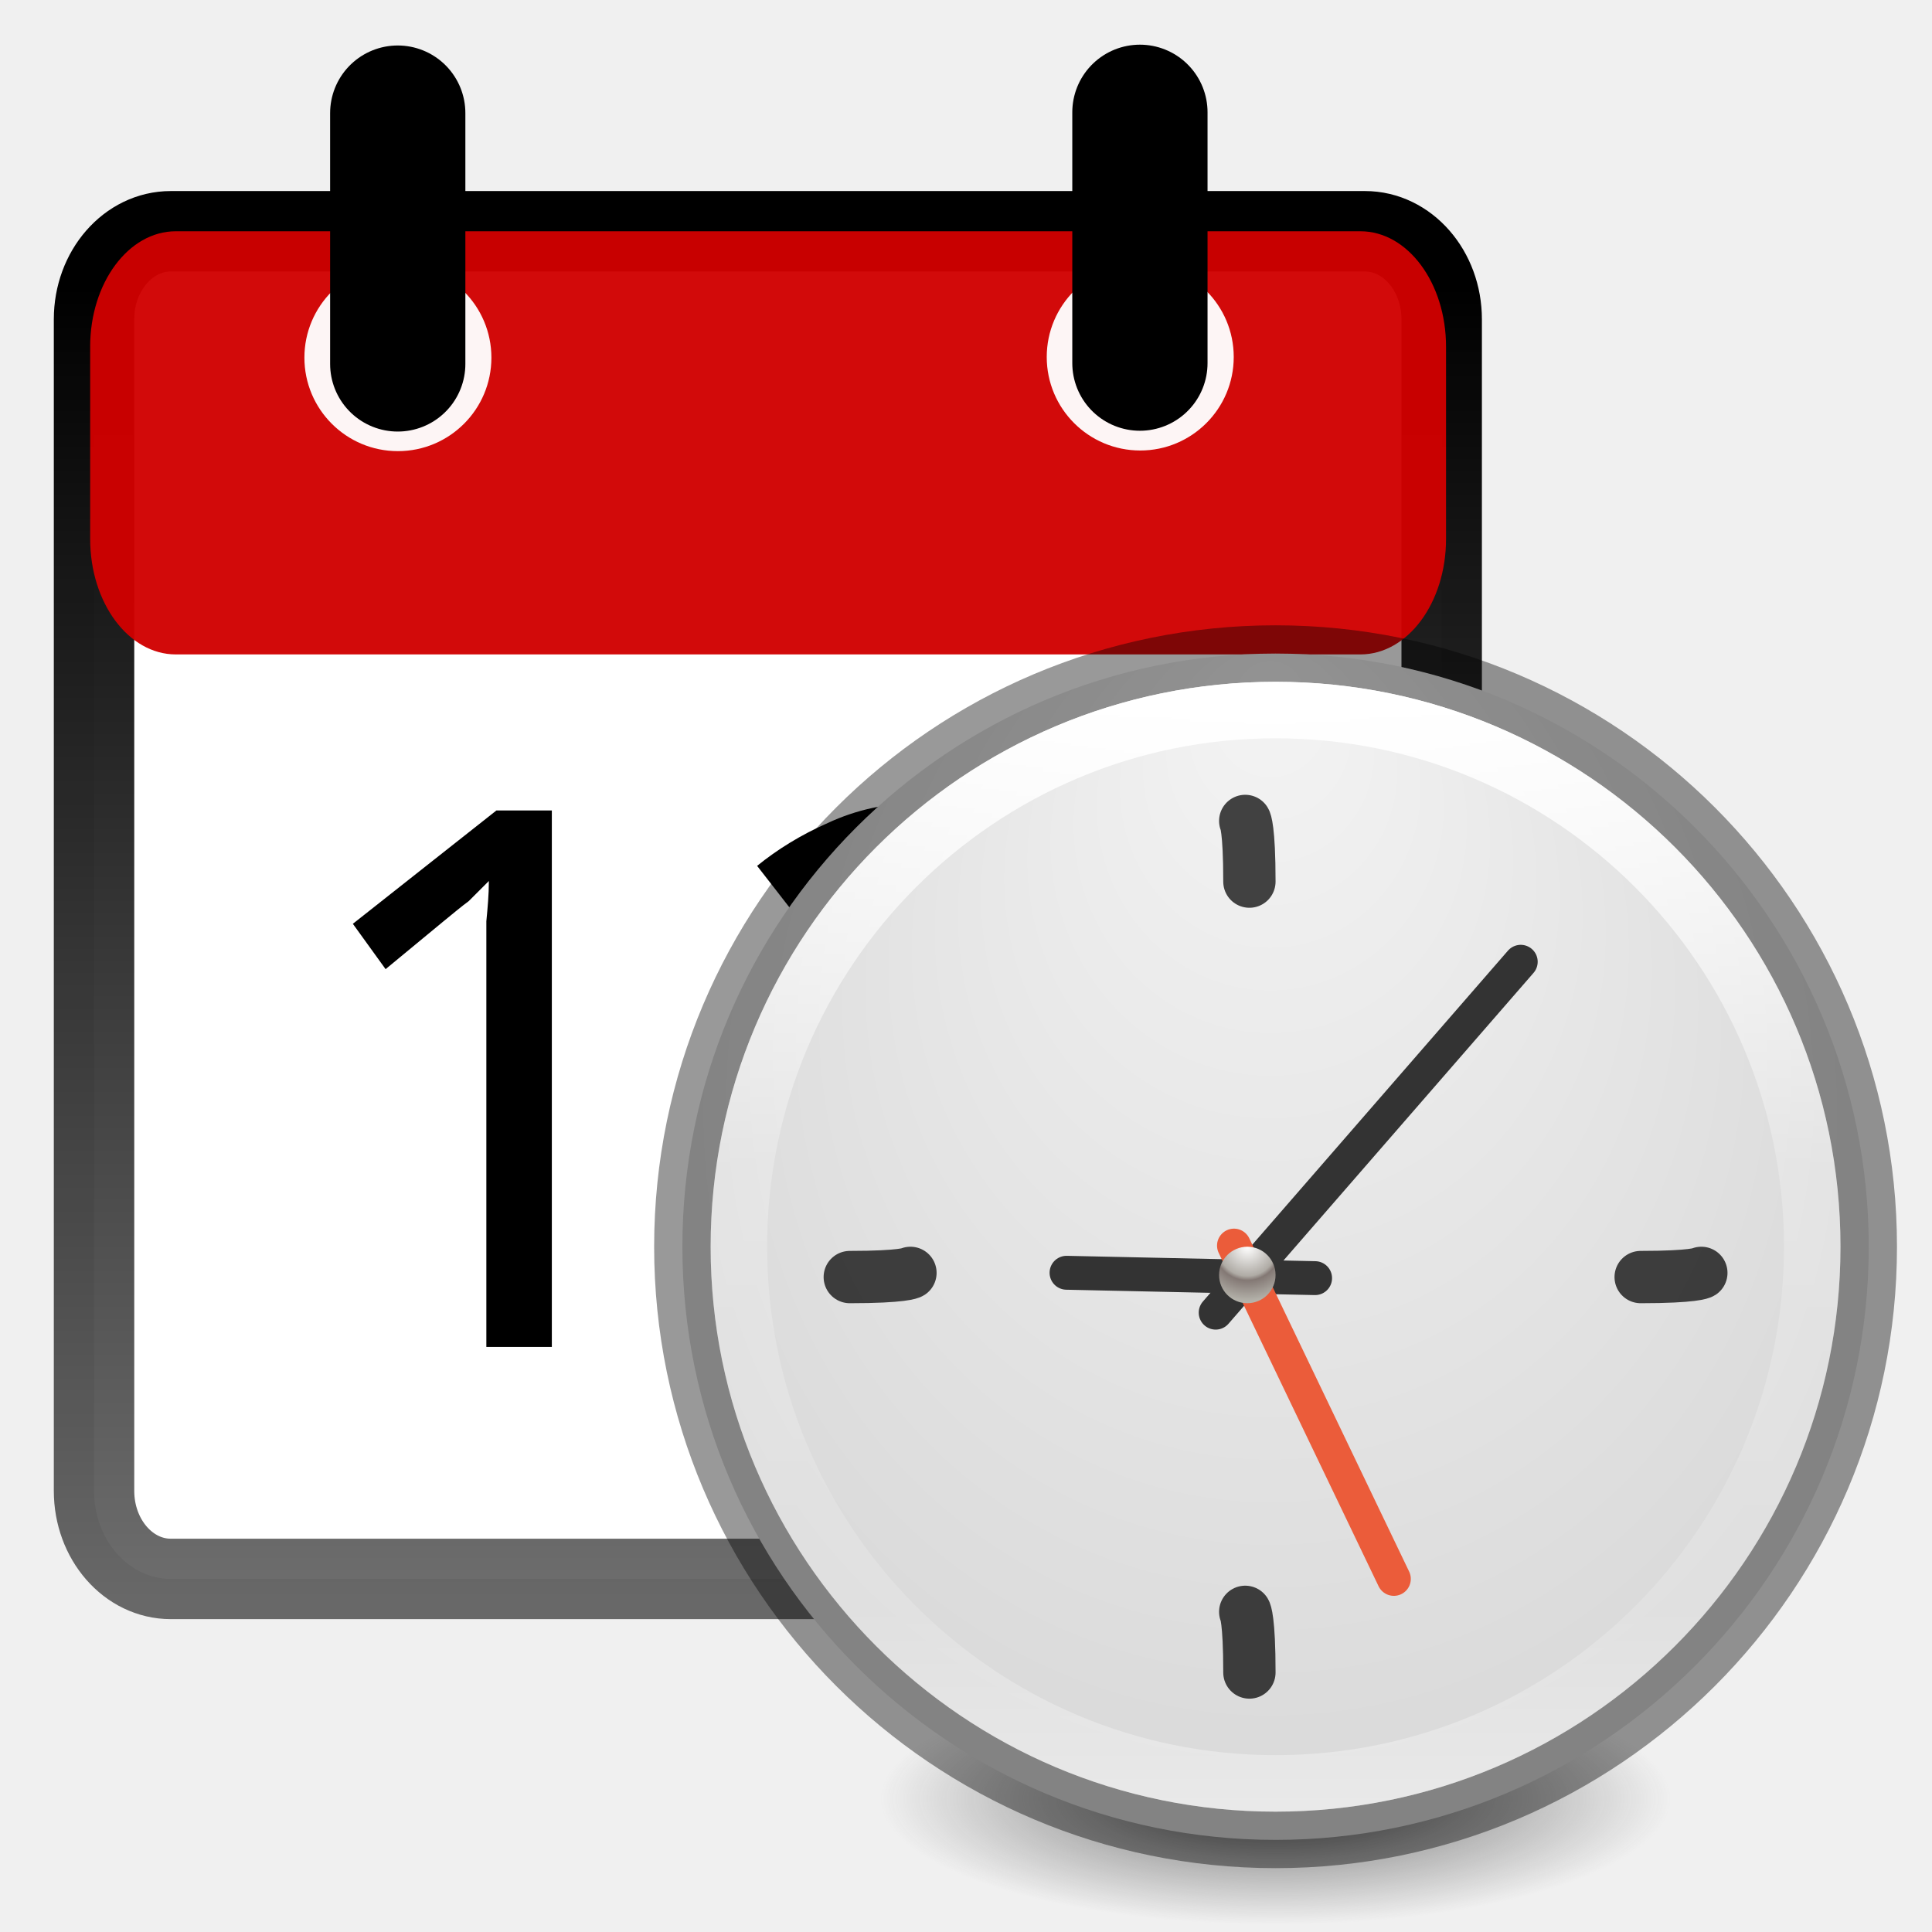
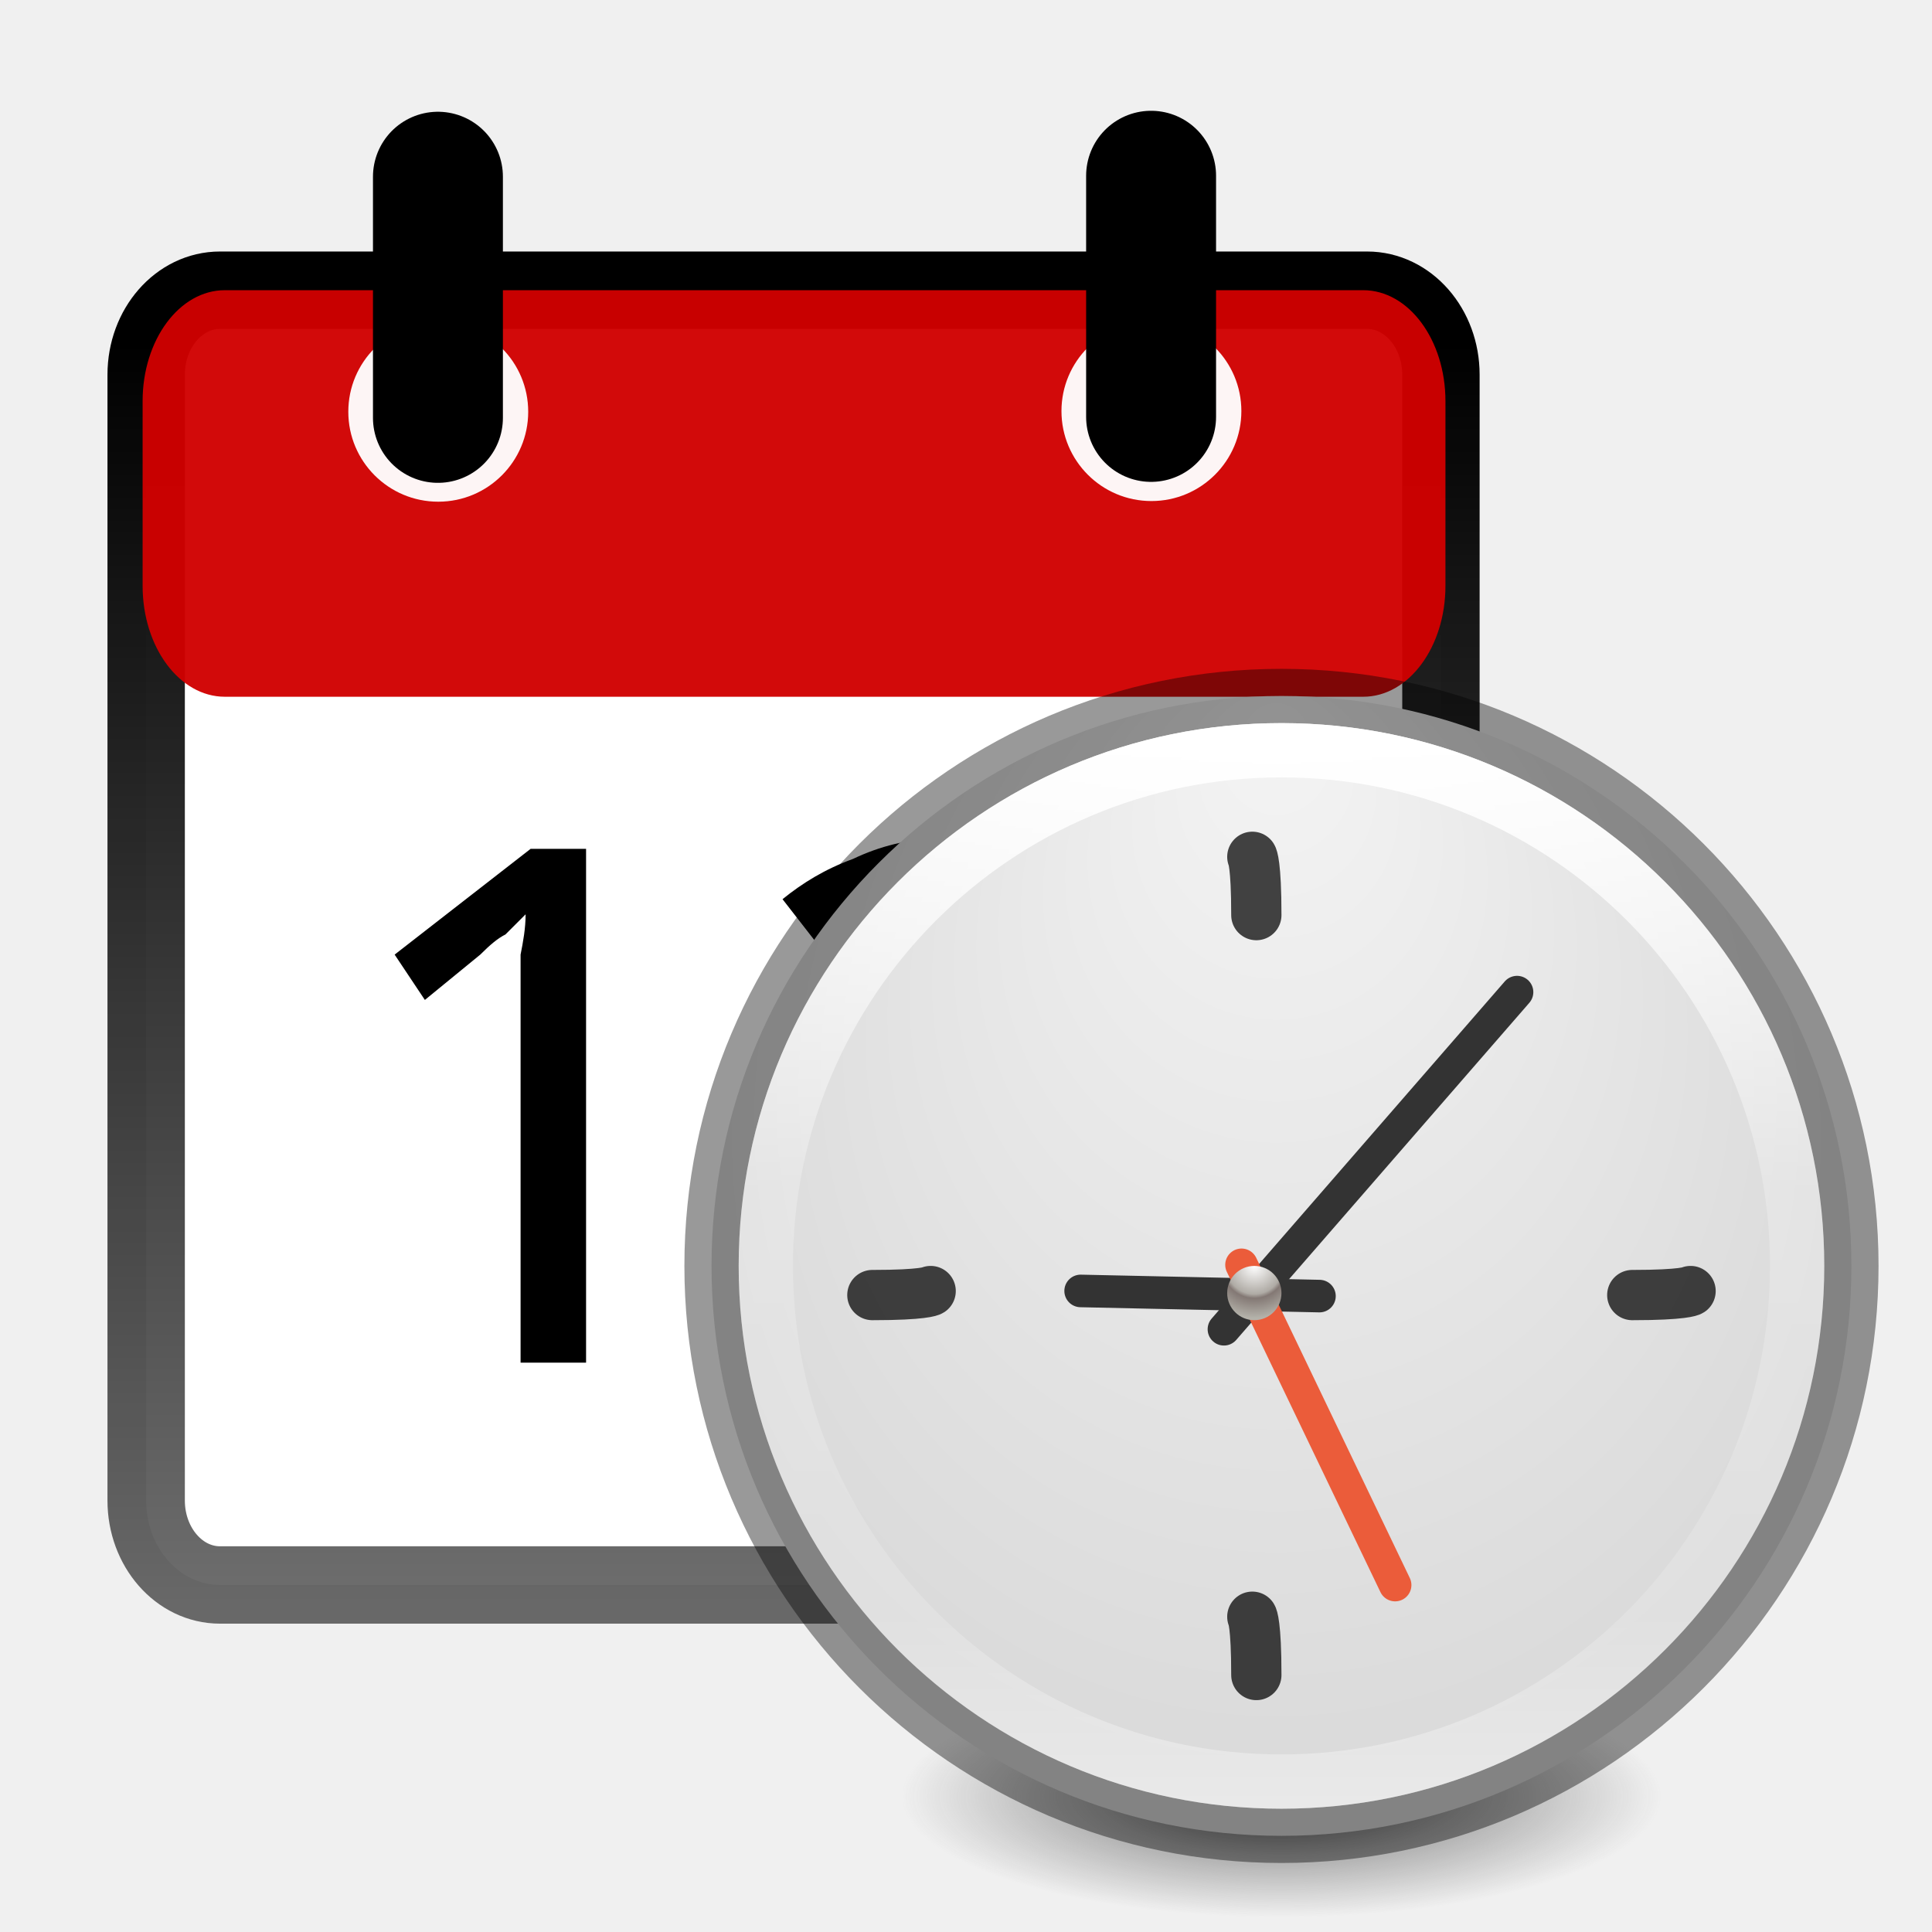
- <svg xmlns="http://www.w3.org/2000/svg" xmlns:xlink="http://www.w3.org/1999/xlink" width="48" height="48" viewBox="0 0 12.7 12.7" version="1.1" id="svg8">
+ <svg xmlns="http://www.w3.org/2000/svg" xmlns:xlink="http://www.w3.org/1999/xlink" width="24" height="24" viewBox="0 0 6.35 6.35" version="1.1" id="svg8">
  <defs id="defs2">
    <linearGradient id="linearGradient1197">
      <stop style="stop-color:#000000;stop-opacity:1" offset="0" id="stop1193" />
      <stop style="stop-color:#000000;stop-opacity:0.564" offset="1" id="stop1195" />
    </linearGradient>
    <linearGradient id="linearGradient918">
      <stop id="stop914" style="stop-color:#000000;stop-opacity:0.863" offset="0" />
      <stop id="stop916" style="stop-color:#000000;stop-opacity:0.447" offset="1" />
    </linearGradient>
    <linearGradient gradientTransform="matrix(0.4871795,0,0,0.4871795,0.1139532,8.501652)" gradientUnits="userSpaceOnUse" xlink:href="#linearGradient3996" id="linearGradient2901" y2="26.091" x2="24.398" y1="3.602" x1="24.398" />
    <linearGradient id="linearGradient3996">
      <stop offset="0" style="stop-color:#ffffff;stop-opacity:1" id="stop3998" />
      <stop offset="1" style="stop-color:#ffffff;stop-opacity:0" id="stop4000" />
    </linearGradient>
    <radialGradient gradientTransform="matrix(0,0.9625441,-1.443518,1.4359325e-8,31.26078,-2.799604)" gradientUnits="userSpaceOnUse" xlink:href="#linearGradient3268" id="radialGradient2904" fy="12.08" fx="27.412" r="18" cy="12.08" cx="27.412" />
    <linearGradient id="linearGradient3268">
      <stop offset="0" style="stop-color:#ffffff;stop-opacity:1" id="stop3270" />
      <stop offset="1" style="stop-color:#d8d8d8;stop-opacity:1" id="stop3272" />
    </linearGradient>
    <linearGradient gradientTransform="matrix(0.5757576,0,0,0.5757576,-1.818181,6.181819)" gradientUnits="userSpaceOnUse" xlink:href="#linearGradient2480" id="linearGradient2906" y2="40.32" x2="29.05" y1="7.028" x1="29.05" />
    <linearGradient id="linearGradient2480">
      <stop offset="0" style="stop-color:#3d3e40;stop-opacity:1" id="stop2482" />
      <stop offset="1" style="stop-color:#4e4e4e;stop-opacity:1" id="stop2484" />
    </linearGradient>
    <radialGradient gradientTransform="matrix(0.4882272,0,0,0.4882271,0.2828355,8.282626)" gradientUnits="userSpaceOnUse" xlink:href="#linearGradient3334-995-903-143-677-209-356-728" id="radialGradient2909" fy="24.003" fx="24.012" r="21" cy="24.003" cx="24.012" />
    <linearGradient id="linearGradient3334-995-903-143-677-209-356-728">
      <stop offset="0" style="stop-color:#808080;stop-opacity:1" id="stop5026" />
      <stop offset="0.873" style="stop-color:#6d6d6d;stop-opacity:1" id="stop5028" />
      <stop offset="1" style="stop-color:#4f5053;stop-opacity:1" id="stop5030" />
    </linearGradient>
    <linearGradient gradientTransform="matrix(0.5121951,0,0,0.5121951,-0.292683,7.707317)" gradientUnits="userSpaceOnUse" xlink:href="#linearGradient3227" id="linearGradient2911" y2="45.184" x2="7.554" y1="3" x1="7.554" />
    <linearGradient id="linearGradient3227">
      <stop offset="0" style="stop-color:#4d4d4d;stop-opacity:1" id="stop3229" />
      <stop offset="1" style="stop-color:#333333;stop-opacity:1" id="stop3231" />
    </linearGradient>
    <linearGradient id="linearGradient8838">
      <stop offset="0" style="stop-color:#000000;stop-opacity:1" id="stop8840" />
      <stop offset="1" style="stop-color:#000000;stop-opacity:0" id="stop8842" />
    </linearGradient>
    <radialGradient gradientTransform="matrix(1.035297,0,0,0.3599113,-52.83544,26.51134)" gradientUnits="userSpaceOnUse" xlink:href="#linearGradient8838" id="radialGradient3734" fy="4.625" fx="62.625" r="10.625" cy="4.625" cx="62.625" />
    <radialGradient r="20" fy="8.626" fx="0.304" cy="8.626" cx="15.026" gradientTransform="matrix(-4.7487238e-8,0.780378,-0.7352292,-5.3751304e-8,20.71241,0.1839955)" gradientUnits="userSpaceOnUse" id="radialGradient4949" xlink:href="#linearGradient2867-449-88-871-390-598-476-591-434-148-57-177-641-289-620-227-114-444-680-744-4-8-69-5-4-8-426-2-9-1-4-965-2" />
    <linearGradient id="linearGradient2867-449-88-871-390-598-476-591-434-148-57-177-641-289-620-227-114-444-680-744-4-8-69-5-4-8-426-2-9-1-4-965-2">
      <stop offset="0" style="stop-color:#f4f4f4;stop-opacity:1" id="stop4036-1" />
      <stop offset="1" style="stop-color:#d0d0d0;stop-opacity:1" id="stop4040-2" />
    </linearGradient>
    <radialGradient xlink:href="#linearGradient2867-449-88-871-390-598-476-591-434-148-57-177-641-289-620-227-114-444-680-744-4-8-69-5-4-8-426-2-9-1-4-965-2" id="radialGradient3228-8" gradientUnits="userSpaceOnUse" gradientTransform="matrix(-4.7487238e-8,0.780378,-0.7352292,-5.3751304e-8,22.2126,1.684189)" cx="15.026" cy="8.626" fx="0.304" fy="8.626" r="20" />
    <linearGradient id="linearGradient3820-7-2-2">
      <stop id="stop3822-2-6-36" style="stop-color:#3d3d3d;stop-opacity:1" offset="0" />
      <stop id="stop3864-8-7-6" style="stop-color:#686868;stop-opacity:0.498" offset="0.5" />
      <stop id="stop3824-1-2-4" style="stop-color:#686868;stop-opacity:0" offset="1" />
    </linearGradient>
    <linearGradient id="linearGradient2867-449-88-871-390-598-476-591-434-148-57-177-641-289-620-227-114-444-680-744-4-8-69-5-4-8-426-2-9-1-4-965">
      <stop offset="0" style="stop-color:#f4f4f4;stop-opacity:1" id="stop4036" />
      <stop offset="1" style="stop-color:#dadada;stop-opacity:1;" id="stop4040" />
    </linearGradient>
    <linearGradient id="linearGradient4806-9">
      <stop id="stop4808-49" style="stop-color:#ffffff;stop-opacity:1" offset="0" />
      <stop id="stop4810-05" style="stop-color:#ffffff;stop-opacity:0.235" offset="0.424" />
      <stop id="stop4812-6" style="stop-color:#ffffff;stop-opacity:0.157" offset="0.821" />
      <stop id="stop4814-7" style="stop-color:#ffffff;stop-opacity:0.392" offset="1" />
    </linearGradient>
    <linearGradient id="linearGradient4119">
      <stop style="stop-color:#ffffff;stop-opacity:1" offset="0" id="stop4121" />
      <stop id="stop4148" offset="0.54" style="stop-color:#afaba5;stop-opacity:1" />
      <stop id="stop4146" offset="0.62" style="stop-color:#837874;stop-opacity:1" />
      <stop style="stop-color:#b4b2aa;stop-opacity:1" offset="1" id="stop4123" />
    </linearGradient>
    <linearGradient y2="40.496" x2="71.204" y1="15.369" x1="71.204" gradientTransform="matrix(0.7756246,0,0,0.7756249,-43.98157,-9.614261)" gradientUnits="userSpaceOnUse" id="linearGradient3097" xlink:href="#linearGradient4806-9" />
    <radialGradient r="20" fy="8.626" fx="0.304" cy="8.626" cx="15.026" gradientTransform="matrix(-3.4387768e-8,0.5651088,-0.5324144,-3.8923876e-8,16.49884,1.63324)" gradientUnits="userSpaceOnUse" id="radialGradient3105" xlink:href="#linearGradient2867-449-88-871-390-598-476-591-434-148-57-177-641-289-620-227-114-444-680-744-4-8-69-5-4-8-426-2-9-1-4-965" />
    <radialGradient r="62.769" fy="186.171" fx="99.157" cy="186.171" cx="99.157" gradientTransform="matrix(0.1115198,0,0,0.03548359,0.942029,15.16673)" gradientUnits="userSpaceOnUse" id="radialGradient3108" xlink:href="#linearGradient3820-7-2-2" />
    <radialGradient r="0.626" fy="15.377" fx="16" cy="15.377" cx="16" gradientTransform="matrix(0,1.913162,-1.913165,0,45.41917,-15.23337)" gradientUnits="userSpaceOnUse" id="radialGradient3110" xlink:href="#linearGradient4119" />
    <linearGradient y2="26.091" x2="24.398" y1="3.602" x1="24.398" gradientTransform="matrix(0.4871795,0,0,0.4871795,-25.88605,0.5016521)" gradientUnits="userSpaceOnUse" id="linearGradient3140" xlink:href="#linearGradient3996" />
    <radialGradient r="18" fy="12.08" fx="27.412" cy="12.08" cx="27.412" gradientTransform="matrix(0,0.9625441,-1.443518,1.4359325e-8,5.260776,-10.7996)" gradientUnits="userSpaceOnUse" id="radialGradient3143" xlink:href="#linearGradient3268" />
    <linearGradient y2="40.32" x2="29.05" y1="7.028" x1="29.05" gradientTransform="matrix(0.5757576,0,0,0.5757576,-27.81818,-1.818181)" gradientUnits="userSpaceOnUse" id="linearGradient3145" xlink:href="#linearGradient2480" />
    <radialGradient r="21" fy="24.003" fx="24.012" cy="24.003" cx="24.012" gradientTransform="matrix(0.4882272,0,0,0.4882271,-25.71716,0.2826265)" gradientUnits="userSpaceOnUse" id="radialGradient3148" xlink:href="#linearGradient3334-995-903-143-677-209-356-728" />
    <linearGradient y2="45.184" x2="7.554" y1="3" x1="7.554" gradientTransform="matrix(0.5121951,0,0,0.5121951,-26.29268,-0.2926835)" gradientUnits="userSpaceOnUse" id="linearGradient3150" xlink:href="#linearGradient3227" />
    <radialGradient r="10.625" fy="4.625" fx="62.625" cy="4.625" cx="62.625" gradientTransform="matrix(1.035297,0,0,0.3599113,-78.83545,18.51134)" gradientUnits="userSpaceOnUse" id="radialGradient3153" xlink:href="#linearGradient8838" />
-     <linearGradient xlink:href="#linearGradient1197" id="linearGradient1199" x1="6.267" y1="284.748" x2="6.267" y2="292.979" gradientUnits="userSpaceOnUse" />
+     <linearGradient xlink:href="#linearGradient1197" id="linearGradient1199" x1="6.267" y1="284.748" x2="6.267" y2="292.979" gradientUnits="userSpaceOnUse" gradientTransform="matrix(0.4804129,0,0,0.4804129,0.9722603,153.2324)" />
  </defs>
-   <g id="layer1" transform="translate(0,-284.3)">
+   <g id="layer1" transform="translate(0,-290.65)">
    <g id="g1171" transform="matrix(1.059659,0,0,1.059659,-1.629388,-15.55424)">
-       <rect style="opacity:1;fill:#ffffff;fill-opacity:1;fill-rule:nonzero;stroke:url(#linearGradient1199);stroke-width:0.499;stroke-linecap:round;stroke-linejoin:miter;stroke-miterlimit:4;stroke-dasharray:none;stroke-opacity:1" id="rect1191" width="8.36" height="8.36" x="2.121" y="284.407" rx="0.476" ry="0.546" />
-       <rect ry="0.716" rx="0.531" y="284.407" x="2.097" height="2.625" width="8.411" id="rect840" style="opacity:0.96;fill:#d00000;fill-opacity:1;fill-rule:nonzero;stroke:none;stroke-width:0.476;stroke-linecap:round;stroke-linejoin:miter;stroke-miterlimit:4;stroke-dasharray:none;stroke-opacity:1" />
-       <circle r="0.58" cy="285.191" cx="4.006" id="path814" style="opacity:0.96;fill:#ffffff;fill-opacity:1;fill-rule:nonzero;stroke:none;stroke-width:0.361;stroke-linecap:round;stroke-linejoin:miter;stroke-miterlimit:4;stroke-dasharray:none;stroke-opacity:1" />
-       <path id="path822" d="m 4.005,285.23 v -1.556" style="fill:none;fill-rule:evenodd;stroke:#000000;stroke-width:0.839;stroke-linecap:round;stroke-linejoin:miter;stroke-miterlimit:4;stroke-dasharray:none;stroke-opacity:1" />
-       <circle r="0.58" cy="285.187" cx="8.611" id="path814-3" style="opacity:0.96;fill:#ffffff;fill-opacity:1;fill-rule:nonzero;stroke:none;stroke-width:0.361;stroke-linecap:round;stroke-linejoin:miter;stroke-miterlimit:4;stroke-dasharray:none;stroke-opacity:1" />
-       <path id="path822-6" d="m 8.609,285.225 v -1.556" style="fill:none;fill-rule:evenodd;stroke:#000000;stroke-width:0.839;stroke-linecap:round;stroke-linejoin:miter;stroke-miterlimit:4;stroke-dasharray:none;stroke-opacity:1" />
-       <text xml:space="preserve" style="font-style:normal;font-weight:normal;font-size:4.661px;line-height:6.242px;font-family:sans-serif;letter-spacing:0px;word-spacing:0px;fill:#000000;fill-opacity:1;stroke:none;stroke-width:0.25px;stroke-linecap:butt;stroke-linejoin:miter;stroke-opacity:1" x="3.303" y="291.332" id="text1205">
-         <tspan id="tspan1203" x="3.303" y="291.332" style="font-size:4.661px;stroke-width:0.25px">12</tspan>
+       <rect style="opacity:1;fill:#ffffff;fill-opacity:1;fill-rule:nonzero;stroke:url(#linearGradient1199);stroke-width:0.24;stroke-linecap:round;stroke-linejoin:miter;stroke-miterlimit:4;stroke-dasharray:none;stroke-opacity:1" id="rect1191" width="4.016" height="4.016" x="1.991" y="289.865" rx="0.229" ry="0.262" />
+       <rect ry="0.344" rx="0.255" y="289.865" x="1.98" height="1.261" width="4.041" id="rect840" style="opacity:0.96;fill:#d00000;fill-opacity:1;fill-rule:nonzero;stroke:none;stroke-width:0.229;stroke-linecap:round;stroke-linejoin:miter;stroke-miterlimit:4;stroke-dasharray:none;stroke-opacity:1" />
+       <circle r="0.279" cy="290.242" cx="2.897" id="path814" style="opacity:0.96;fill:#ffffff;fill-opacity:1;fill-rule:nonzero;stroke:none;stroke-width:0.173;stroke-linecap:round;stroke-linejoin:miter;stroke-miterlimit:4;stroke-dasharray:none;stroke-opacity:1" />
+       <path id="path822" d="m 2.896,290.261 v -0.748" style="fill:none;fill-rule:evenodd;stroke:#000000;stroke-width:0.403;stroke-linecap:round;stroke-linejoin:miter;stroke-miterlimit:4;stroke-dasharray:none;stroke-opacity:1" />
+       <circle r="0.279" cy="290.24" cx="5.109" id="path814-3" style="opacity:0.96;fill:#ffffff;fill-opacity:1;fill-rule:nonzero;stroke:none;stroke-width:0.173;stroke-linecap:round;stroke-linejoin:miter;stroke-miterlimit:4;stroke-dasharray:none;stroke-opacity:1" />
+       <path id="path822-6" d="m 5.108,290.258 v -0.748" style="fill:none;fill-rule:evenodd;stroke:#000000;stroke-width:0.403;stroke-linecap:round;stroke-linejoin:miter;stroke-miterlimit:4;stroke-dasharray:none;stroke-opacity:1" />
+       <text xml:space="preserve" style="font-style:normal;font-weight:normal;font-size:2.239px;line-height:2.999px;font-family:sans-serif;letter-spacing:0px;word-spacing:0px;fill:#000000;fill-opacity:1;stroke:none;stroke-width:0.12px;stroke-linecap:butt;stroke-linejoin:miter;stroke-opacity:1" x="2.559" y="293.192" id="text1205">
+         <tspan id="tspan1203" x="2.559" y="293.192" style="font-size:2.239px;stroke-width:0.12px">12</tspan>
      </text>
    </g>
-     <g id="g1157" transform="matrix(0.3713535,0,0,0.3713535,3.928647,288.0391)">
+     <g id="g1157" transform="matrix(0.178403,0,0,0.178403,2.071027,292.6699)">
      <path d="m 19,21.773 a 7,2.227 0 0 1 -14,0 7,2.227 0 1 1 14,0 z" id="path3818-0-2" style="fill:url(#radialGradient3108);fill-opacity:1;stroke:none" />
      <path d="M 12,1.5 C 6.206,1.5 1.5,6.206 1.5,12 1.5,17.794 6.206,22.5 12,22.5 17.794,22.5 22.5,17.794 22.5,12 22.5,6.206 17.794,1.5 12,1.5 Z" id="path2555-7-65" style="color:#000000;display:inline;overflow:visible;visibility:visible;fill:url(#radialGradient3105);fill-opacity:1;fill-rule:nonzero;stroke:none;stroke-width:1;marker:none;enable-background:accumulate" />
      <path d="m 4.463,12.537 c 0.953,0 1.074,-0.074 1.074,-0.074" id="path2291" style="opacity:0.73;fill:none;stroke:#000000;stroke-width:0.926;stroke-linecap:round;stroke-linejoin:miter;stroke-miterlimit:4;stroke-dasharray:none;stroke-opacity:1" />
      <path d="M 12,1.5 C 6.206,1.5 1.5,6.206 1.5,12 1.5,17.794 6.206,22.5 12,22.5 17.794,22.5 22.5,17.794 22.5,12 22.5,6.206 17.794,1.5 12,1.5 Z" id="path2555-7-1-7" style="color:#000000;display:inline;overflow:visible;visibility:visible;opacity:0.4;fill:none;stroke:#000000;stroke-width:1;stroke-linecap:round;stroke-linejoin:round;stroke-miterlimit:4;stroke-dasharray:none;stroke-dashoffset:0;stroke-opacity:1;marker:none;enable-background:accumulate" />
      <path d="m 18.463,12.537 c 0.953,0 1.074,-0.074 1.074,-0.074" id="path2296" style="opacity:0.73;fill:none;stroke:#000000;stroke-width:0.926;stroke-linecap:round;stroke-linejoin:miter;stroke-miterlimit:4;stroke-dasharray:none;stroke-opacity:1" />
      <path style="fill:none;stroke:#333333;stroke-width:0.6;stroke-linecap:round;stroke-linejoin:miter;stroke-miterlimit:4;stroke-dasharray:none;stroke-opacity:1" id="path2312-7" d="m 10.94,13.167 5.4,-6.211" />
      <path d="m 11.537,19.537 c 0,-0.953 -0.074,-1.074 -0.074,-1.074" id="path2306" style="opacity:0.73;fill:none;stroke:#000000;stroke-width:0.926;stroke-linecap:round;stroke-linejoin:miter;stroke-miterlimit:4;stroke-dasharray:none;stroke-opacity:1" />
      <path style="fill:#0000ff;fill-opacity:1;stroke:#333333;stroke-width:0.6;stroke-linecap:round;stroke-linejoin:miter;stroke-miterlimit:4;stroke-dasharray:none;stroke-opacity:1" id="path2314-7" d="M 12.7,12.556 8.3,12.461" />
      <path d="m 11.537,5.537 c 0,-0.953 -0.074,-1.074 -0.074,-1.074" id="path2308" style="opacity:0.73;fill:none;stroke:#000000;stroke-width:0.926;stroke-linecap:round;stroke-linejoin:miter;stroke-miterlimit:4;stroke-dasharray:none;stroke-opacity:1" />
      <path style="fill:none;stroke:#eb5c3a;stroke-width:0.6;stroke-linecap:round;stroke-linejoin:miter;stroke-miterlimit:4;stroke-dasharray:none;stroke-opacity:1" id="path2316-0" d="m 11.264,11.98 2.83,5.9" />
      <path d="m 21.5,12 c 0,5.247 -4.253,9.5 -9.5,9.5 -5.247,0 -9.5,-4.253 -9.5,-9.5 0,-5.247 4.253,-9.5 9.5,-9.5 5.247,0 9.5,4.253 9.5,9.5 z" id="path3421" style="color:#000000;display:inline;overflow:visible;visibility:visible;fill:none;stroke:url(#linearGradient3097);stroke-width:1;stroke-linecap:round;stroke-linejoin:round;stroke-miterlimit:4;stroke-dasharray:none;stroke-dashoffset:0;stroke-opacity:1;marker:none;enable-background:accumulate" />
      <circle transform="matrix(0.7985658,0,0,0.7985658,-1.277053,-0.277053)" id="path4117" style="color:#000000;display:inline;overflow:visible;visibility:visible;fill:url(#radialGradient3110);fill-opacity:1;fill-rule:nonzero;stroke:none;stroke-width:1.252;marker:none;enable-background:accumulate" cx="16" cy="16" r="0.626" />
    </g>
  </g>
</svg>
